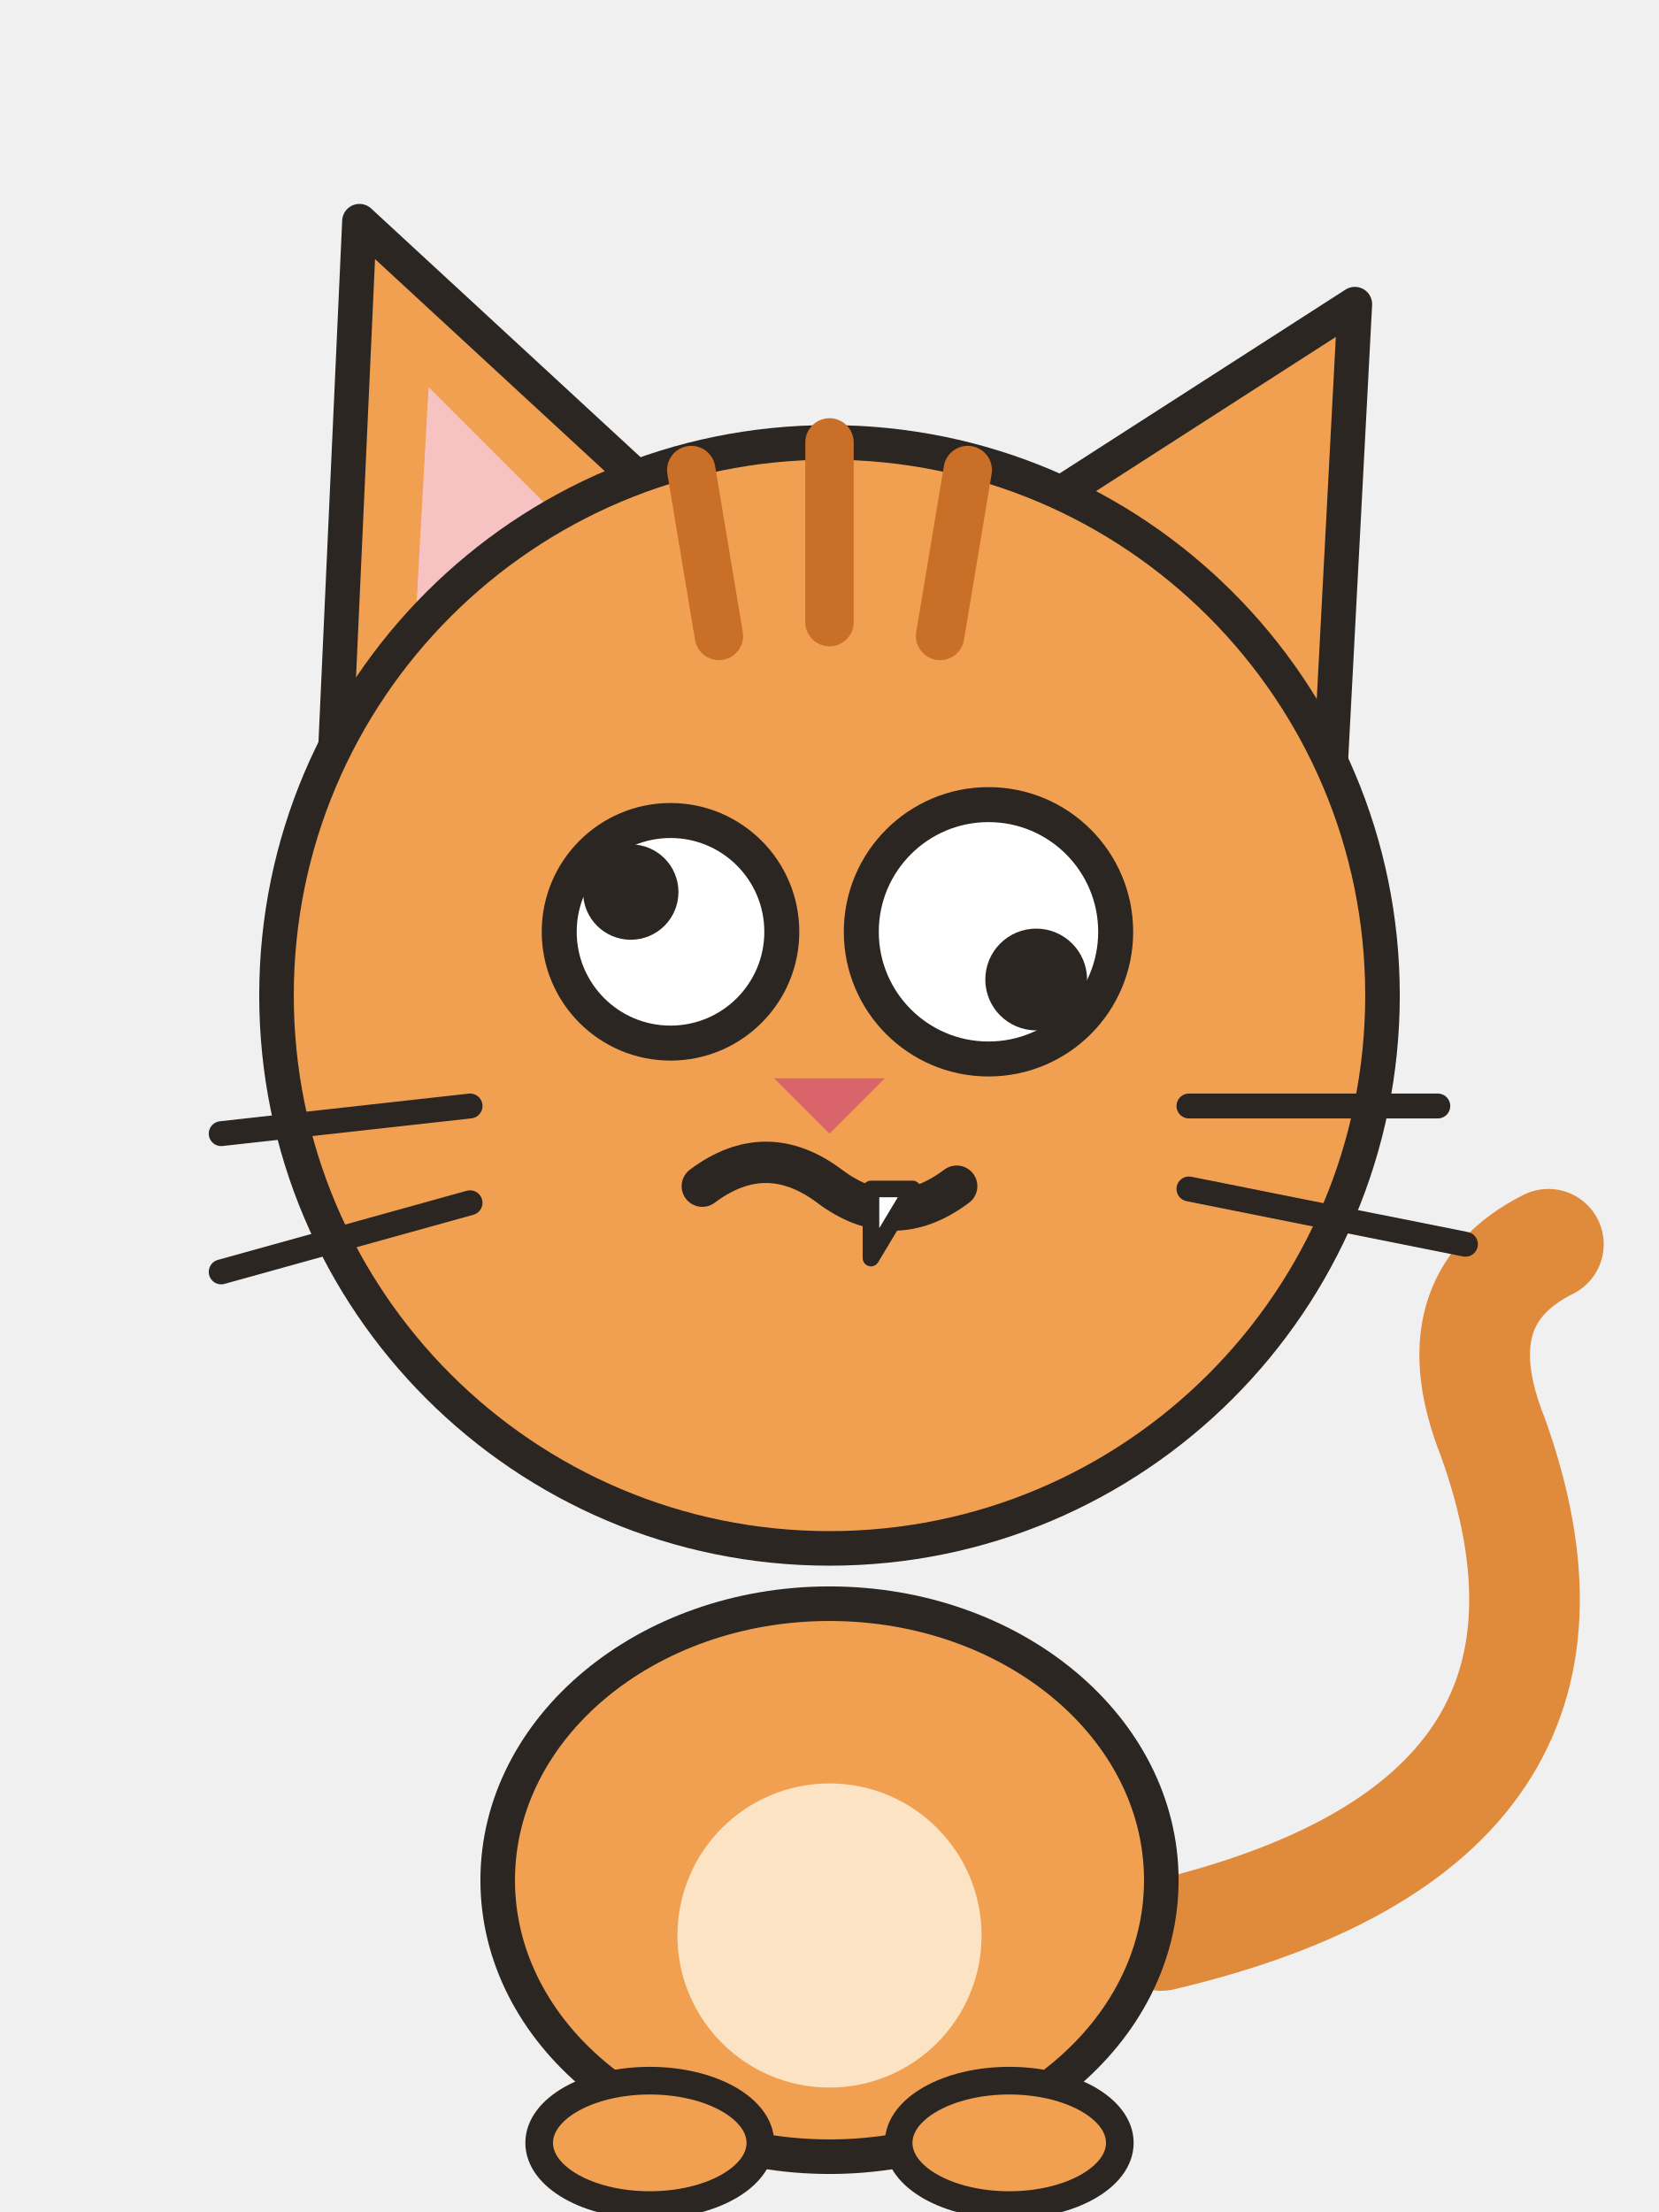
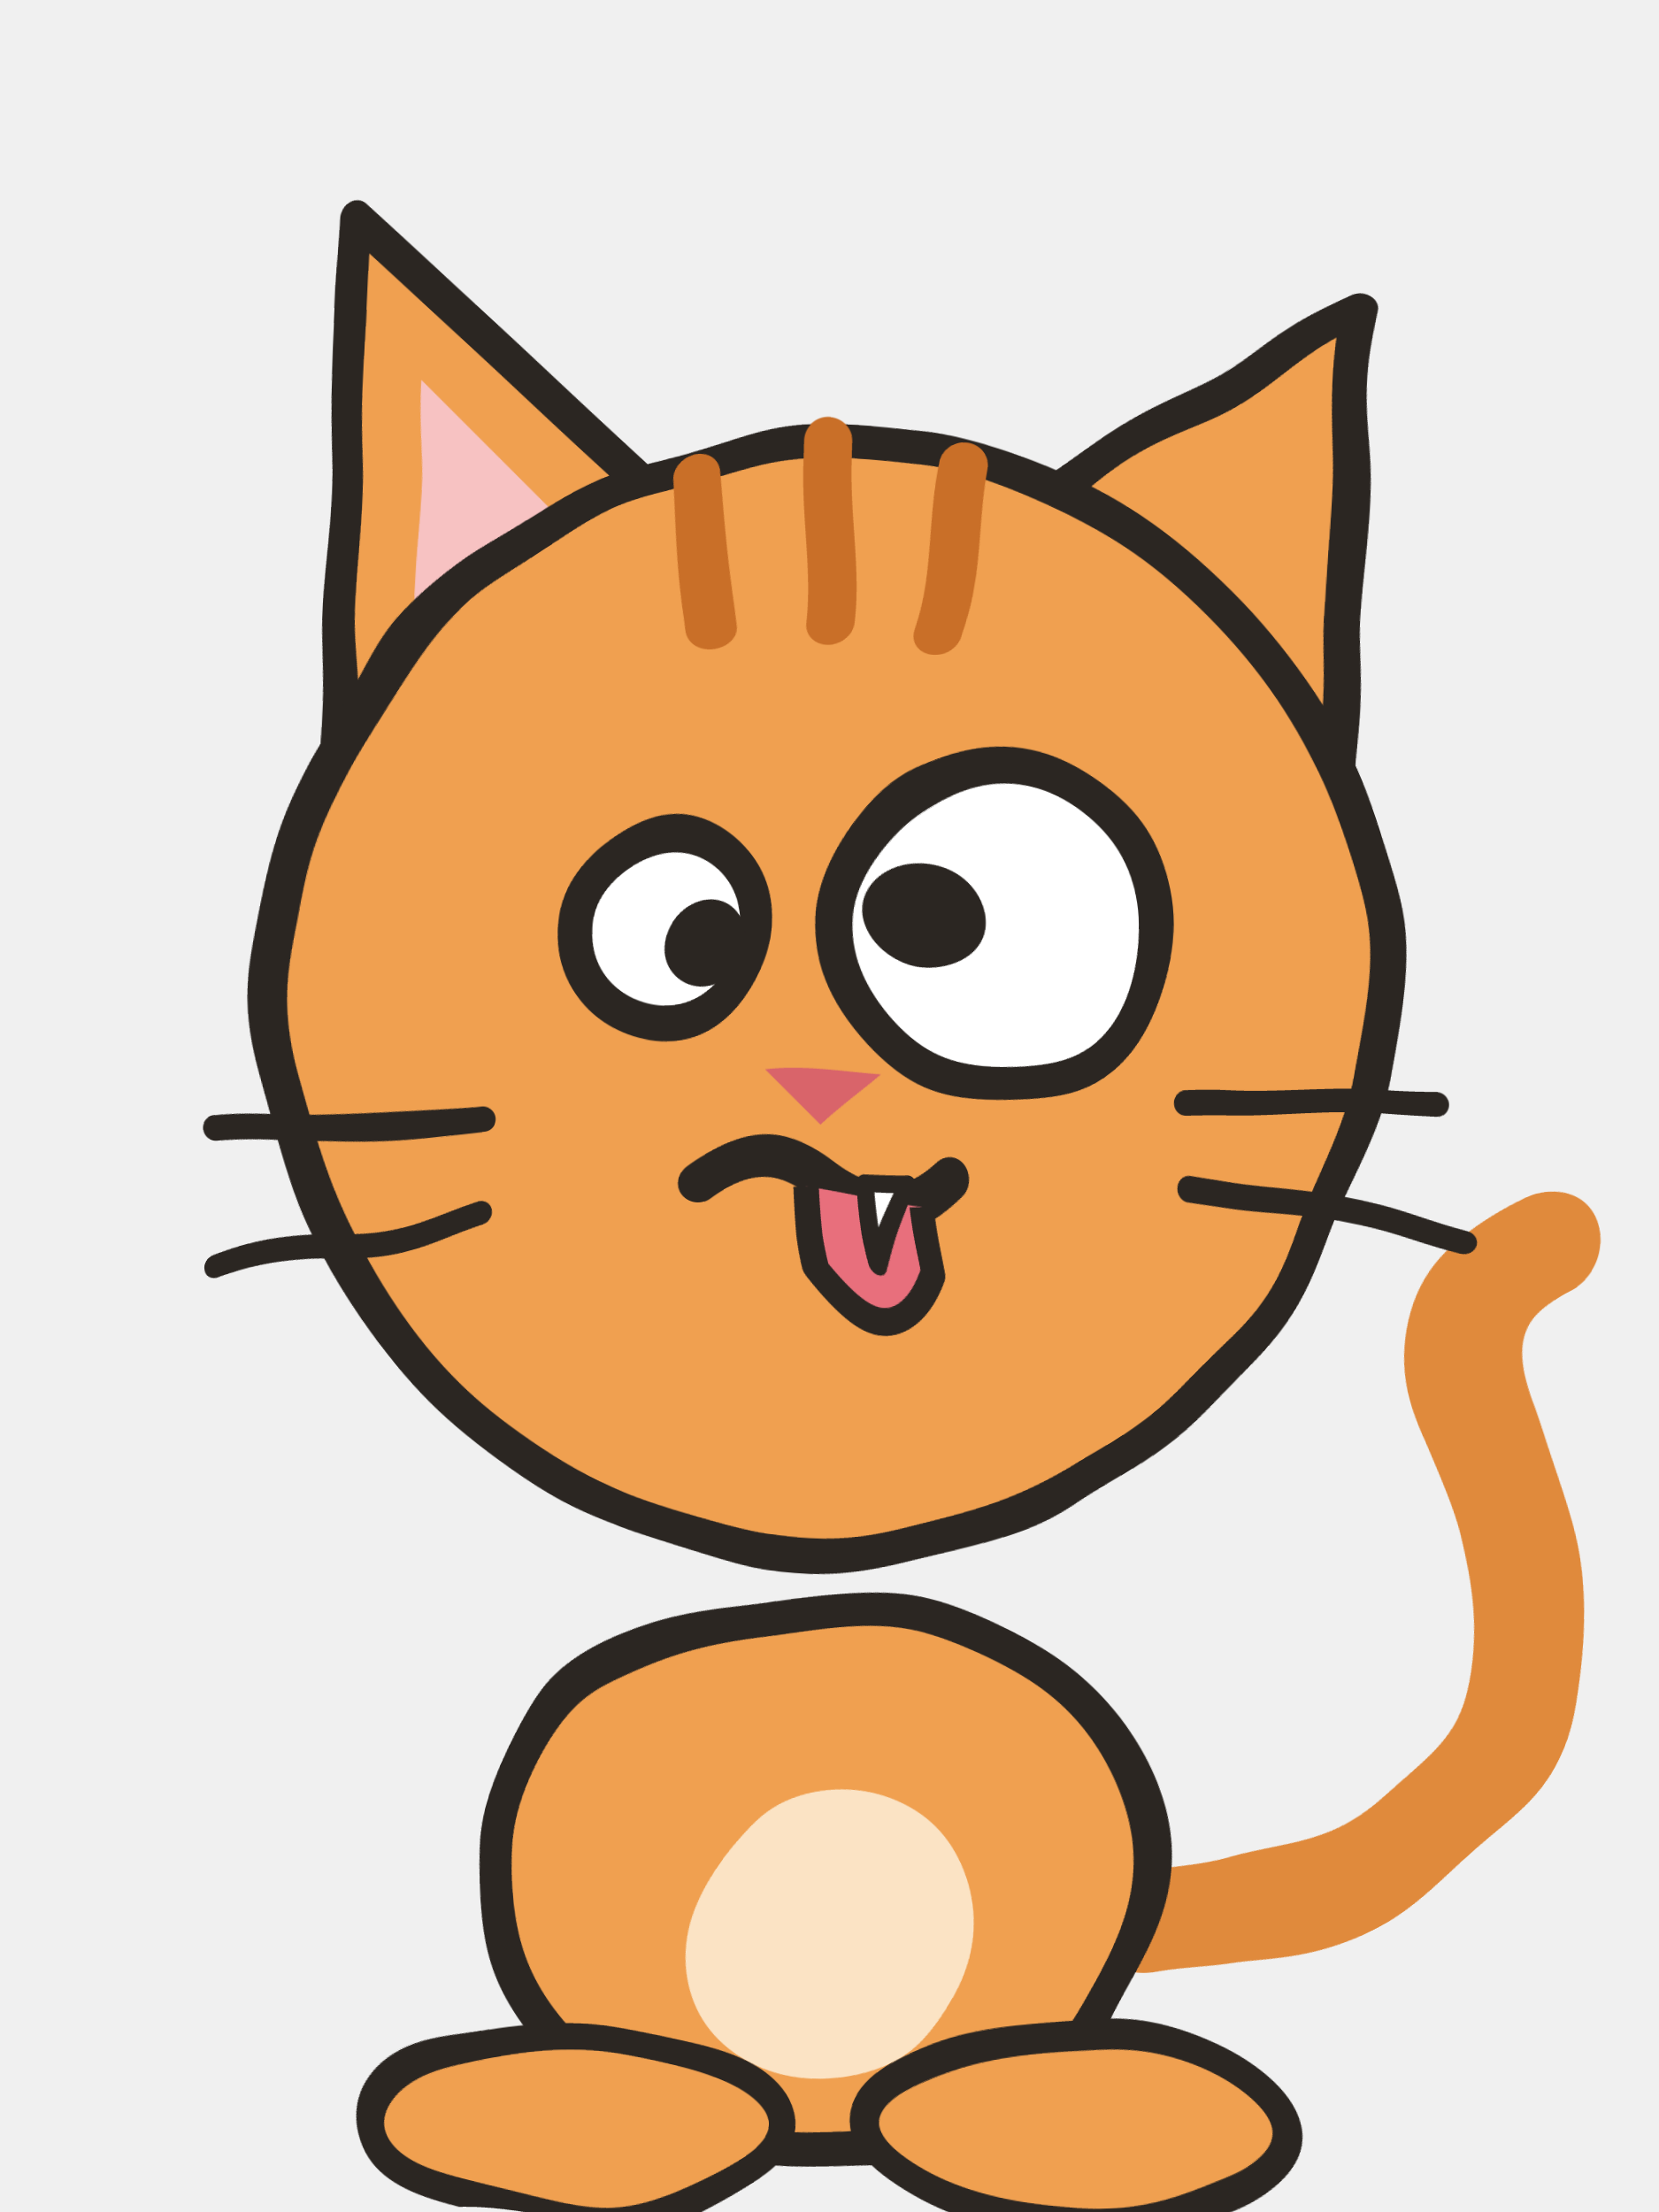
<svg xmlns="http://www.w3.org/2000/svg" overflow="visible" viewBox="0 0 120 160" width="120" height="160">
-   <path d="M84 140 Q118 132 108 104 Q104 94 112 90" stroke="#e08a3c" stroke-width="8" stroke-linecap="round" fill="none" />
-   <ellipse cx="60" cy="136" rx="24" ry="20" fill="#f0a050" stroke="#2b2622" stroke-width="2.5" />
-   <ellipse cx="60" cy="140" rx="11" ry="11" fill="#fbe3c4" />
-   <ellipse cx="47" cy="155" rx="8" ry="4.5" fill="#f0a050" stroke="#2b2622" stroke-width="2" />
-   <ellipse cx="73" cy="155" rx="8" ry="4.5" fill="#f0a050" stroke="#2b2622" stroke-width="2" />
-   <path d="M24 60 L26 16 L52 40 Z" fill="#f0a050" stroke="#2b2622" stroke-width="2.5" stroke-linejoin="round" />
-   <path d="M96 60 L98 22 L70 40 Z" fill="#f0a050" stroke="#2b2622" stroke-width="2.5" stroke-linejoin="round" />
-   <path d="M30 46 L31 28 L43 40 Z" fill="#f7c2c2" />
-   <circle cx="60" cy="72" r="40" fill="#f0a050" stroke="#2b2622" stroke-width="2.5" />
-   <path d="M50 34 L52 46 M60 32 L60 45 M70 34 L68 46" stroke="#c96f28" stroke-width="3.5" stroke-linecap="round" />
-   <path d="M16 82 L34 80 M16 92 L34 87 M104 80 L86 80 M106 90 L86 86" stroke="#2b2622" stroke-width="1.8" stroke-linecap="round" />
-   <circle cx="48.5" cy="67.4" r="8.05" fill="#fff" stroke="#2b2622" stroke-width="2.53" />
-   <circle cx="45.625" cy="64.525" r="3.45" fill="#2b2622" />
-   <circle cx="71.5" cy="67.4" r="9.2" fill="#fff" stroke="#2b2622" stroke-width="2.53" />
-   <circle cx="74.95" cy="70.85" r="3.68" fill="#2b2622" />
-   <path d="M50.8 85.8 Q55.4 82.35 60 85.8 Q64.6 89.25 69.2 85.8" stroke="#2b2622" stroke-width="2.99" stroke-linecap="round" stroke-linejoin="round" fill="none" />
-   <path d="M56 78 L64 78 L60 82 Z" fill="#d9646a" />
-   <path d="M63 86 L63 91 L66 86 Z" fill="#fff" stroke="#2b2622" stroke-width="1.2" stroke-linejoin="round" />
+   <defs>
+     <filter id="wobble" x="-10%" y="-10%" width="120%" height="120%">
+       <feTurbulence type="fractalNoise" baseFrequency="0.045" numOctaves="2" seed="7" />
+       <feDisplacementMap in="SourceGraphic" scale="4" />
+     </filter>
+   </defs>
+   <g filter="url(#wobble)">
+     <path d="M84 140 Q118 132 108 104 Q104 94 112 90" stroke="#e08a3c" stroke-width="8" stroke-linecap="round" fill="none" />
+     <ellipse cx="60" cy="136" rx="24" ry="20" fill="#f0a050" stroke="#2b2622" stroke-width="2.5" />
+     <ellipse cx="60" cy="140" rx="11" ry="11" fill="#fbe3c4" />
+     <ellipse cx="42" cy="154" rx="15" ry="6" fill="#f0a050" stroke="#2b2622" stroke-width="2" />
+     <ellipse cx="78" cy="154" rx="15" ry="6" fill="#f0a050" stroke="#2b2622" stroke-width="2" />
+     <path d="M24 60 L26 16 L52 40 Z" fill="#f0a050" stroke="#2b2622" stroke-width="2.5" stroke-linejoin="round" />
+     <path d="M96 60 L98 22 L70 40 Z" fill="#f0a050" stroke="#2b2622" stroke-width="2.5" stroke-linejoin="round" />
+     <path d="M30 46 L31 28 L43 40 Z" fill="#f7c2c2" />
+     <circle cx="60" cy="72" r="40" fill="#f0a050" stroke="#2b2622" stroke-width="2.5" />
+     <path d="M50 34 L52 46 M60 32 L60 45 M70 34 L68 46" stroke="#c96f28" stroke-width="3.5" stroke-linecap="round" />
+     <path d="M16 82 L34 80 M16 92 L34 87 M104 80 L86 80 M106 90 L86 86" stroke="#2b2622" stroke-width="1.8" stroke-linecap="round" />
+     <circle cx="48.5" cy="67.4" r="6.9" fill="#fff" stroke="#2b2622" stroke-width="2.53" />
+     <circle cx="51.375" cy="68.55" r="3.22" fill="#2b2622" />
+     <circle cx="72.65" cy="67.4" r="11.5" fill="#fff" stroke="#2b2622" stroke-width="2.53" />
+     <circle cx="66.9" cy="66.25" r="3.91" fill="#2b2622" />
+     <path d="M50.8 85.8 Q55.4 82.35 60 85.8 Q64.6 89.25 69.2 85.8" stroke="#2b2622" stroke-width="2.99" stroke-linecap="round" stroke-linejoin="round" fill="none" />
+     <path d="M58.85 86.375 L58.85 91.55 Q62.875 97.3 66.9 91.55 L66.9 87.525" fill="#e86f7c" stroke="#2b2622" stroke-width="1.84" stroke-linejoin="round" />
+     <path d="M56 78 L64 78 L60 82 Z" fill="#d9646a" />
+     <path d="M63 86 L63 91 L66 86 Z" fill="#fff" stroke="#2b2622" stroke-width="1.2" stroke-linejoin="round" />
+   </g>
</svg>
